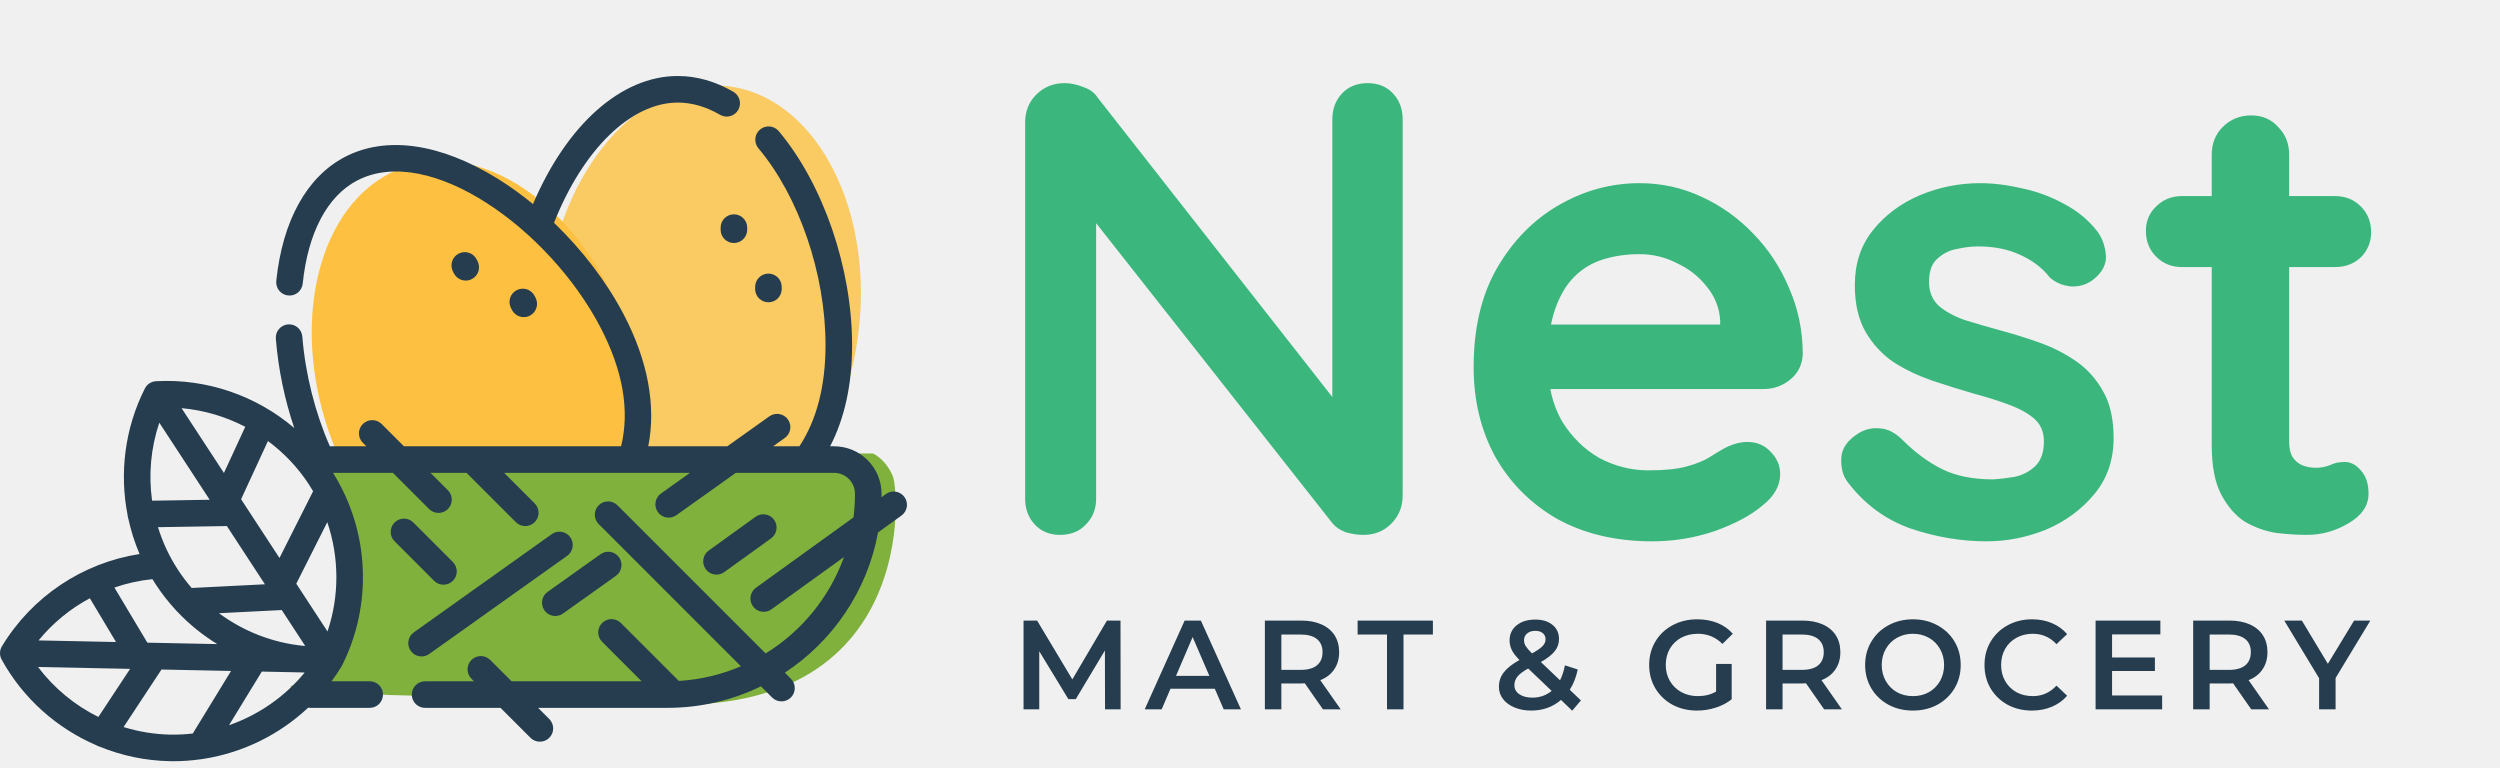
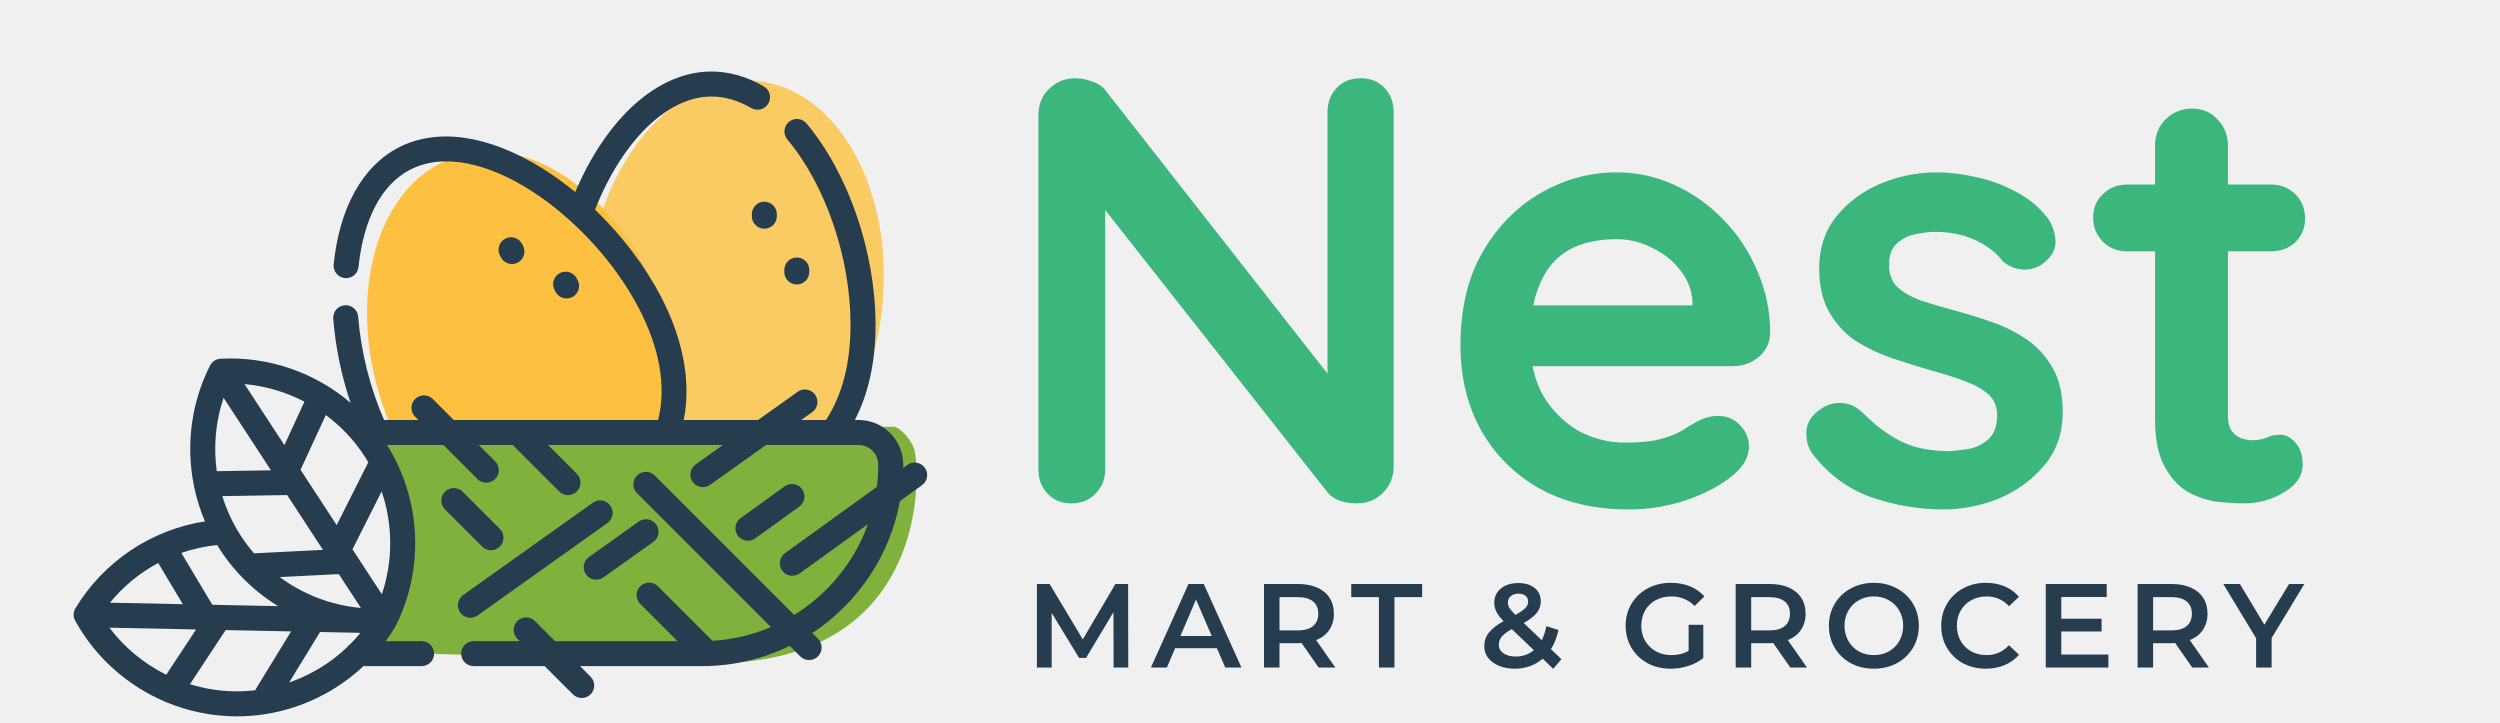
- <svg xmlns="http://www.w3.org/2000/svg" width="current" height="current" viewBox="0 0 215 66" fill="none">
+ <svg xmlns="http://www.w3.org/2000/svg" width="180" height="52" viewBox="0 0 215 66" fill="none">
  <g clip-path="url(#clip0)">
    <ellipse opacity="0.8" cx="60.443" cy="26.667" rx="13.519" ry="19.377" transform="rotate(5.91321 60.4431 26.6666)" fill="#FDC040" />
    <ellipse cx="41.055" cy="32.706" rx="13.519" ry="19.377" transform="rotate(-18.8509 41.0546 32.7057)" fill="#FDC040" />
    <path d="M27 39H75.071C75.455 39.167 76.337 39.8 76.797 41C77.373 42.5 79 64.5 51.5 60C29.862 60 24.813 59.333 25.005 59C29 58 29.5 54 30 51C30.5 48 27 39 27 39Z" fill="#81B13D" />
    <path d="M63.117 18.432C62.486 18.432 61.974 18.944 61.974 19.575V19.757C61.974 20.389 62.486 20.9 63.117 20.9C63.748 20.9 64.26 20.389 64.26 19.757V19.575C64.26 18.944 63.748 18.432 63.117 18.432Z" fill="#253D4E" />
    <path d="M66.085 23.53C65.454 23.53 64.942 24.041 64.942 24.672V24.855C64.942 25.486 65.454 25.997 66.085 25.997C66.716 25.997 67.227 25.486 67.227 24.855V24.672C67.227 24.041 66.716 23.53 66.085 23.53Z" fill="#253D4E" />
    <path d="M41.067 22.457L40.982 22.295C40.69 21.735 40 21.518 39.441 21.811C38.881 22.103 38.665 22.793 38.957 23.352L39.041 23.514C39.245 23.905 39.643 24.128 40.055 24.128C40.233 24.128 40.414 24.087 40.583 23.998C41.142 23.706 41.359 23.016 41.067 22.457Z" fill="#253D4E" />
    <path d="M46.057 25.602L45.972 25.44C45.68 24.88 44.99 24.663 44.431 24.956C43.871 25.248 43.655 25.938 43.947 26.497L44.031 26.659C44.235 27.05 44.633 27.273 45.045 27.273C45.223 27.273 45.404 27.232 45.573 27.143C46.132 26.851 46.349 26.161 46.057 25.602Z" fill="#253D4E" />
    <path d="M38.947 48.334L35.549 44.935C35.103 44.489 34.379 44.489 33.933 44.935C33.487 45.381 33.487 46.105 33.933 46.551L37.331 49.95C37.555 50.173 37.847 50.284 38.139 50.284C38.432 50.284 38.724 50.173 38.947 49.95C39.394 49.503 39.394 48.78 38.947 48.334Z" fill="#253D4E" />
    <path d="M49.045 46.205C48.68 45.691 47.966 45.57 47.452 45.936L35.591 54.381C35.077 54.746 34.957 55.46 35.323 55.974C35.546 56.287 35.898 56.454 36.255 56.454C36.484 56.454 36.715 56.385 36.916 56.242L48.777 47.798C49.291 47.432 49.411 46.719 49.045 46.205Z" fill="#253D4E" />
    <path d="M53.239 47.928C52.873 47.414 52.16 47.294 51.645 47.66L47.092 50.901C46.578 51.267 46.458 51.981 46.824 52.495C47.047 52.808 47.399 52.975 47.756 52.975C47.985 52.975 48.217 52.906 48.418 52.763L52.97 49.521C53.484 49.156 53.604 48.442 53.239 47.928Z" fill="#253D4E" />
    <path d="M77.784 42.744C77.415 42.232 76.701 42.116 76.189 42.485L75.808 42.76C75.81 42.662 75.812 42.564 75.812 42.466C75.812 41.376 75.388 40.35 74.616 39.575C73.844 38.805 72.818 38.381 71.728 38.381H71.39C72.644 35.958 73.28 33.041 73.28 29.673C73.28 23.068 70.805 15.848 66.973 11.28C66.567 10.797 65.847 10.734 65.363 11.139C64.88 11.545 64.817 12.266 65.222 12.749C68.729 16.93 70.995 23.573 70.995 29.673C70.995 33.188 70.24 36.114 68.749 38.381H66.487L67.492 37.666C68.007 37.3 68.126 36.586 67.76 36.072C67.395 35.558 66.682 35.438 66.167 35.804L62.547 38.381H55.751C56.436 34.912 55.722 31.036 53.653 27.071C52.171 24.234 50.067 21.488 47.646 19.162C50.139 12.856 54.265 8.822 58.286 8.822C59.5 8.822 60.724 9.175 61.922 9.872C62.468 10.189 63.167 10.004 63.484 9.458C63.801 8.913 63.616 8.213 63.071 7.896C61.519 6.994 59.909 6.536 58.286 6.536C53.422 6.536 48.745 10.716 45.837 17.552C44.846 16.737 43.82 15.995 42.774 15.35C37.852 12.31 33.191 11.654 29.65 13.502C26.385 15.209 24.293 18.993 23.76 24.158C23.695 24.786 24.151 25.347 24.779 25.412C25.408 25.478 25.968 25.02 26.033 24.393C26.484 20.016 28.145 16.867 30.708 15.528C36.949 12.27 47.255 19.757 51.627 28.129C53.571 31.853 54.169 35.297 53.413 38.381H40.602C40.599 38.381 40.596 38.381 40.593 38.381H34.738L32.82 36.464C32.374 36.018 31.65 36.018 31.204 36.464C30.758 36.91 30.758 37.633 31.204 38.08L31.506 38.381H28.369C27.096 35.489 26.259 32.167 26 28.945C25.95 28.316 25.399 27.846 24.77 27.898C24.141 27.948 23.672 28.499 23.722 29.128C23.933 31.747 24.474 34.352 25.308 36.811C22.051 34.036 17.798 32.545 13.418 32.783C13.01 32.805 12.645 33.044 12.46 33.408C10.742 36.811 10.259 40.651 10.972 44.288C10.978 44.398 11 44.504 11.036 44.603C11.26 45.641 11.583 46.66 12.002 47.646C7.111 48.405 2.769 51.287 0.165 55.581C-0.046 55.931 -0.055 56.367 0.142 56.725C1.983 60.066 4.885 62.633 8.294 64.096C8.385 64.149 8.48 64.19 8.578 64.216C10.461 64.983 12.491 65.417 14.579 65.46C14.693 65.463 14.807 65.464 14.921 65.464C15.733 65.464 16.539 65.402 17.332 65.287C17.407 65.282 17.481 65.273 17.553 65.254C20.911 64.72 24.033 63.178 26.498 60.861C26.554 60.869 26.611 60.875 26.669 60.875H31.796C32.427 60.875 32.938 60.364 32.938 59.732C32.938 59.101 32.427 58.59 31.796 58.59H28.515C28.815 58.183 29.099 57.763 29.364 57.326C29.372 57.313 29.378 57.299 29.386 57.285C29.393 57.273 29.401 57.262 29.407 57.249C32.069 51.977 31.767 45.653 28.64 40.666H33.791L36.902 43.777C37.125 44 37.417 44.111 37.71 44.111C38.002 44.111 38.294 44 38.518 43.777C38.964 43.331 38.964 42.607 38.518 42.161L37.023 40.666H40.124L44.366 44.908C44.589 45.131 44.882 45.243 45.174 45.243C45.466 45.243 45.759 45.131 45.982 44.908C46.428 44.462 46.428 43.738 45.982 43.292L43.356 40.666H54.271C54.272 40.666 54.273 40.667 54.275 40.667C54.276 40.667 54.277 40.666 54.278 40.666H59.338L56.843 42.442C56.329 42.808 56.209 43.522 56.575 44.036C56.798 44.349 57.15 44.516 57.507 44.516C57.736 44.516 57.968 44.447 58.169 44.304L63.278 40.666H69.345C69.345 40.666 69.346 40.666 69.347 40.666C69.348 40.666 69.348 40.666 69.349 40.666H71.729C72.209 40.666 72.662 40.853 73.001 41.191C73.341 41.532 73.528 41.985 73.528 42.465C73.528 43.153 73.484 43.831 73.4 44.496L65.011 50.546C64.499 50.915 64.383 51.629 64.752 52.141C64.976 52.451 65.325 52.615 65.68 52.615C65.912 52.615 66.145 52.545 66.347 52.4L72.584 47.903C71.338 51.37 68.936 54.29 65.845 56.197L53.103 43.455C52.657 43.009 51.934 43.009 51.487 43.455C51.041 43.902 51.041 44.625 51.487 45.071L63.717 57.301C62.061 58.009 60.264 58.446 58.38 58.559L53.398 53.578C52.952 53.132 52.229 53.132 51.783 53.578C51.336 54.024 51.336 54.748 51.783 55.194L55.178 58.589H43.993L42.159 56.756C41.713 56.31 40.99 56.31 40.544 56.756C40.097 57.203 40.097 57.926 40.544 58.372L40.761 58.589H36.556C35.925 58.589 35.414 59.101 35.414 59.732C35.414 60.363 35.925 60.875 36.556 60.875H43.045L45.622 63.452C45.845 63.675 46.138 63.786 46.43 63.786C46.722 63.786 47.015 63.675 47.238 63.452C47.684 63.005 47.684 62.282 47.238 61.836L46.277 60.875H57.401C60.282 60.875 63.01 60.209 65.44 59.025L66.4 59.984C66.623 60.208 66.916 60.319 67.208 60.319C67.5 60.319 67.793 60.208 68.016 59.984C68.462 59.538 68.462 58.815 68.016 58.368L67.499 57.851C71.618 55.139 74.589 50.82 75.511 45.792L77.526 44.339C78.037 43.97 78.153 43.256 77.784 42.744ZM26.56 41.651C26.688 41.847 26.809 42.047 26.927 42.248L24.035 47.986L20.733 42.933L23.044 37.928C24.409 38.939 25.606 40.192 26.56 41.651ZM22.784 50.249L16.485 50.566C16.06 50.076 15.665 49.556 15.306 49.006C14.554 47.856 13.981 46.62 13.586 45.337L19.511 45.241L22.784 50.249ZM21.091 36.706L19.258 40.676L15.614 35.101C17.541 35.272 19.401 35.825 21.091 36.706ZM13.7 36.35L18.033 42.979L13.079 43.06C12.765 40.823 12.969 38.522 13.7 36.35ZM13.11 49.807C13.202 49.958 13.296 50.108 13.393 50.256C13.9 51.033 14.468 51.758 15.086 52.43C15.131 52.489 15.182 52.543 15.237 52.592C16.263 53.679 17.424 54.619 18.684 55.392L12.673 55.269L9.839 50.528C10.888 50.166 11.985 49.922 13.11 49.807ZM7.727 51.449L9.977 55.213L3.316 55.076C4.543 53.577 6.045 52.348 7.727 51.449ZM8.46 61.66C6.436 60.656 4.651 59.19 3.27 57.361L11.188 57.523L8.46 61.66ZM16.579 63.082C15.935 63.156 15.283 63.189 14.625 63.176C13.252 63.147 11.908 62.923 10.627 62.525L13.889 57.579L19.87 57.702L16.579 63.082ZM19.694 62.368L22.516 57.756L25.985 57.828C26.056 57.834 26.127 57.839 26.199 57.845C24.48 59.932 22.218 61.491 19.694 62.368ZM26.118 55.545C23.467 55.285 20.947 54.302 18.83 52.736L24.231 52.464L26.246 55.548L26.118 55.545ZM28.166 54.307L25.48 50.197L28.146 44.907C29.177 47.936 29.195 51.25 28.166 54.307Z" fill="#253D4E" />
    <path d="M66.571 44.703C66.202 44.191 65.488 44.075 64.976 44.444L60.95 47.347C60.438 47.717 60.322 48.431 60.691 48.943C60.915 49.252 61.264 49.417 61.619 49.417C61.851 49.417 62.084 49.347 62.286 49.201L66.313 46.298C66.825 45.929 66.94 45.215 66.571 44.703Z" fill="#253D4E" />
  </g>
  <path d="M95.033 61L95.022 55.942L92.515 60.128H91.883L89.376 56.008V61H88.025V53.37H89.191L92.221 58.428L95.197 53.37H96.363L96.374 61H95.033ZM104.474 59.234H100.659L99.906 61H98.446L101.879 53.37H103.275L106.719 61H105.237L104.474 59.234ZM104.005 58.122L102.566 54.787L101.138 58.122H104.005ZM113.772 61L112.213 58.766C112.147 58.773 112.049 58.776 111.919 58.776H110.196V61H108.779V53.37H111.919C112.58 53.37 113.154 53.479 113.641 53.697C114.135 53.915 114.513 54.227 114.774 54.634C115.036 55.041 115.167 55.525 115.167 56.084C115.167 56.658 115.025 57.152 114.742 57.566C114.465 57.981 114.066 58.289 113.543 58.493L115.298 61H113.772ZM113.739 56.084C113.739 55.597 113.579 55.223 113.259 54.961C112.939 54.7 112.471 54.569 111.853 54.569H110.196V57.61H111.853C112.471 57.61 112.939 57.479 113.259 57.218C113.579 56.949 113.739 56.571 113.739 56.084ZM119.283 54.569H116.755V53.37H123.229V54.569H120.7V61H119.283V54.569ZM135.208 61.12L134.248 60.193C133.536 60.804 132.682 61.109 131.687 61.109C131.156 61.109 130.68 61.022 130.259 60.847C129.837 60.673 129.507 60.433 129.267 60.128C129.027 59.816 128.907 59.463 128.907 59.071C128.907 58.598 129.045 58.184 129.322 57.828C129.598 57.465 130.048 57.109 130.673 56.76C130.368 56.455 130.15 56.171 130.019 55.91C129.888 55.641 129.823 55.365 129.823 55.081C129.823 54.544 130.023 54.111 130.422 53.784C130.829 53.45 131.367 53.283 132.036 53.283C132.653 53.283 133.147 53.435 133.518 53.741C133.889 54.038 134.074 54.446 134.074 54.961C134.074 55.354 133.95 55.703 133.703 56.008C133.464 56.313 133.068 56.622 132.515 56.934L134.161 58.504C134.343 58.148 134.485 57.719 134.586 57.218L135.687 57.577C135.542 58.253 135.313 58.834 135 59.321L135.96 60.237L135.208 61.12ZM132.036 54.253C131.738 54.253 131.502 54.329 131.327 54.482C131.153 54.627 131.066 54.82 131.066 55.059C131.066 55.234 131.113 55.401 131.207 55.561C131.302 55.714 131.483 55.924 131.752 56.193C132.188 55.953 132.49 55.746 132.657 55.572C132.831 55.39 132.919 55.194 132.919 54.983C132.919 54.758 132.839 54.58 132.679 54.449C132.526 54.318 132.312 54.253 132.036 54.253ZM131.785 59.997C132.417 59.997 132.969 59.805 133.442 59.419L131.425 57.49C130.989 57.73 130.68 57.962 130.499 58.188C130.324 58.406 130.237 58.653 130.237 58.929C130.237 59.249 130.379 59.507 130.662 59.703C130.946 59.899 131.32 59.997 131.785 59.997ZM147.584 57.098H148.924V60.139C148.532 60.451 148.074 60.691 147.551 60.858C147.028 61.025 146.49 61.109 145.938 61.109C145.16 61.109 144.459 60.942 143.834 60.608C143.209 60.266 142.719 59.797 142.363 59.202C142.006 58.606 141.828 57.934 141.828 57.185C141.828 56.437 142.006 55.764 142.363 55.169C142.719 54.573 143.209 54.108 143.834 53.773C144.466 53.432 145.175 53.261 145.96 53.261C146.599 53.261 147.18 53.366 147.704 53.577C148.227 53.788 148.666 54.097 149.022 54.504L148.129 55.376C147.547 54.794 146.846 54.504 146.025 54.504C145.487 54.504 145.008 54.616 144.586 54.842C144.172 55.067 143.845 55.383 143.605 55.79C143.373 56.197 143.256 56.662 143.256 57.185C143.256 57.694 143.373 58.151 143.605 58.558C143.845 58.965 144.172 59.285 144.586 59.518C145.008 59.75 145.484 59.866 146.014 59.866C146.61 59.866 147.133 59.736 147.584 59.474V57.098ZM156.875 61L155.317 58.766C155.251 58.773 155.153 58.776 155.022 58.776H153.3V61H151.883V53.37H155.022C155.684 53.37 156.258 53.479 156.745 53.697C157.239 53.915 157.617 54.227 157.878 54.634C158.14 55.041 158.271 55.525 158.271 56.084C158.271 56.658 158.129 57.152 157.846 57.566C157.569 57.981 157.17 58.289 156.647 58.493L158.401 61H156.875ZM156.843 56.084C156.843 55.597 156.683 55.223 156.363 54.961C156.043 54.7 155.575 54.569 154.957 54.569H153.3V57.61H154.957C155.575 57.61 156.043 57.479 156.363 57.218C156.683 56.949 156.843 56.571 156.843 56.084ZM164.51 61.109C163.733 61.109 163.032 60.942 162.407 60.608C161.782 60.266 161.291 59.797 160.935 59.202C160.579 58.598 160.401 57.926 160.401 57.185C160.401 56.444 160.579 55.775 160.935 55.179C161.291 54.576 161.782 54.108 162.407 53.773C163.032 53.432 163.733 53.261 164.51 53.261C165.288 53.261 165.989 53.432 166.614 53.773C167.239 54.108 167.729 54.573 168.086 55.169C168.442 55.764 168.62 56.437 168.62 57.185C168.62 57.934 168.442 58.606 168.086 59.202C167.729 59.797 167.239 60.266 166.614 60.608C165.989 60.942 165.288 61.109 164.51 61.109ZM164.51 59.866C165.019 59.866 165.477 59.754 165.884 59.529C166.291 59.296 166.61 58.976 166.843 58.569C167.075 58.155 167.192 57.694 167.192 57.185C167.192 56.676 167.075 56.218 166.843 55.812C166.61 55.397 166.291 55.078 165.884 54.852C165.477 54.62 165.019 54.504 164.51 54.504C164.002 54.504 163.544 54.62 163.137 54.852C162.73 55.078 162.41 55.397 162.178 55.812C161.945 56.218 161.829 56.676 161.829 57.185C161.829 57.694 161.945 58.155 162.178 58.569C162.41 58.976 162.73 59.296 163.137 59.529C163.544 59.754 164.002 59.866 164.51 59.866ZM174.743 61.109C173.973 61.109 173.275 60.942 172.65 60.608C172.033 60.266 171.546 59.797 171.19 59.202C170.841 58.606 170.667 57.934 170.667 57.185C170.667 56.437 170.845 55.764 171.201 55.169C171.557 54.573 172.044 54.108 172.661 53.773C173.286 53.432 173.984 53.261 174.754 53.261C175.379 53.261 175.949 53.37 176.465 53.588C176.981 53.806 177.417 54.122 177.773 54.536L176.858 55.397C176.306 54.801 175.626 54.504 174.82 54.504C174.296 54.504 173.828 54.62 173.413 54.852C172.999 55.078 172.676 55.394 172.443 55.801C172.211 56.208 172.095 56.669 172.095 57.185C172.095 57.701 172.211 58.162 172.443 58.569C172.676 58.976 172.999 59.296 173.413 59.529C173.828 59.754 174.296 59.866 174.82 59.866C175.626 59.866 176.306 59.565 176.858 58.962L177.773 59.834C177.417 60.248 176.978 60.564 176.455 60.782C175.939 61 175.368 61.109 174.743 61.109ZM185.944 59.812V61H180.221V53.37H185.791V54.558H181.638V56.542H185.322V57.708H181.638V59.812H185.944ZM193.605 61L192.047 58.766C191.981 58.773 191.883 58.776 191.752 58.776H190.03V61H188.613V53.37H191.752C192.414 53.37 192.988 53.479 193.475 53.697C193.969 53.915 194.347 54.227 194.608 54.634C194.87 55.041 195.001 55.525 195.001 56.084C195.001 56.658 194.859 57.152 194.576 57.566C194.299 57.981 193.9 58.289 193.377 58.493L195.131 61H193.605ZM193.573 56.084C193.573 55.597 193.413 55.223 193.093 54.961C192.773 54.7 192.305 54.569 191.687 54.569H190.03V57.61H191.687C192.305 57.61 192.773 57.479 193.093 57.218C193.413 56.949 193.573 56.571 193.573 56.084ZM200.861 58.308V61H199.444V58.33L196.447 53.37H197.962L200.196 57.087L202.453 53.37H203.848L200.861 58.308Z" fill="#253D4E" />
  <path d="M117.633 7.15C118.521 7.15 119.243 7.446 119.798 8.038C120.353 8.63 120.63 9.37 120.63 10.258V42.614C120.63 43.577 120.297 44.391 119.631 45.056C119.002 45.685 118.207 46 117.245 46C116.764 46 116.264 45.926 115.746 45.778C115.265 45.593 114.895 45.352 114.636 45.056L92.825 17.362L94.267 16.474V42.892C94.267 43.78 93.972 44.52 93.379 45.112C92.825 45.704 92.085 46 91.159 46C90.272 46 89.55 45.704 88.995 45.112C88.44 44.52 88.162 43.78 88.162 42.892V10.536C88.162 9.573 88.477 8.778 89.106 8.149C89.772 7.483 90.586 7.15 91.548 7.15C92.066 7.15 92.603 7.261 93.157 7.483C93.713 7.668 94.12 7.964 94.379 8.371L115.524 35.344L114.58 36.01V10.258C114.58 9.37 114.858 8.63 115.413 8.038C115.968 7.446 116.708 7.15 117.633 7.15ZM142.106 46.555C138.961 46.555 136.223 45.907 133.892 44.612C131.598 43.281 129.822 41.486 128.564 39.229C127.343 36.972 126.732 34.419 126.732 31.57C126.732 28.24 127.398 25.41 128.73 23.078C130.099 20.71 131.875 18.898 134.058 17.64C136.241 16.381 138.554 15.752 140.996 15.752C142.883 15.752 144.659 16.141 146.324 16.918C148.026 17.695 149.524 18.768 150.819 20.137C152.114 21.469 153.132 23.023 153.872 24.799C154.649 26.575 155.037 28.462 155.037 30.46C155 31.348 154.649 32.069 153.983 32.624C153.317 33.179 152.54 33.457 151.652 33.457H130.451L128.786 27.907H149.154L147.933 29.017V27.518C147.859 26.445 147.471 25.483 146.768 24.633C146.102 23.782 145.251 23.116 144.215 22.634C143.216 22.116 142.143 21.858 140.996 21.858C139.886 21.858 138.85 22.006 137.888 22.302C136.926 22.598 136.093 23.097 135.39 23.8C134.687 24.503 134.132 25.447 133.725 26.631C133.318 27.814 133.115 29.313 133.115 31.126C133.115 33.124 133.522 34.826 134.336 36.232C135.187 37.601 136.26 38.656 137.555 39.395C138.887 40.099 140.293 40.45 141.773 40.45C143.142 40.45 144.233 40.339 145.047 40.117C145.861 39.895 146.509 39.636 146.99 39.34C147.508 39.007 147.97 38.73 148.377 38.508C149.043 38.175 149.672 38.008 150.264 38.008C151.078 38.008 151.744 38.285 152.262 38.84C152.817 39.395 153.095 40.043 153.095 40.783C153.095 41.782 152.577 42.688 151.541 43.502C150.579 44.316 149.228 45.038 147.489 45.667C145.75 46.259 143.956 46.555 142.106 46.555ZM158.849 41.394C158.479 40.876 158.312 40.209 158.349 39.395C158.386 38.581 158.867 37.879 159.792 37.286C160.384 36.916 161.013 36.769 161.679 36.843C162.345 36.88 162.993 37.212 163.622 37.842C164.695 38.914 165.823 39.747 167.007 40.339C168.191 40.931 169.671 41.227 171.447 41.227C172.002 41.19 172.613 41.116 173.279 41.005C173.945 40.857 174.518 40.561 174.999 40.117C175.517 39.636 175.776 38.914 175.776 37.953C175.776 37.139 175.499 36.491 174.944 36.01C174.389 35.529 173.649 35.122 172.724 34.789C171.836 34.456 170.837 34.142 169.727 33.846C168.58 33.513 167.396 33.142 166.175 32.736C164.991 32.328 163.899 31.811 162.9 31.181C161.901 30.515 161.087 29.646 160.458 28.573C159.829 27.5 159.515 26.149 159.515 24.521C159.515 22.672 160.033 21.099 161.069 19.804C162.105 18.509 163.437 17.51 165.065 16.807C166.73 16.104 168.469 15.752 170.282 15.752C171.429 15.752 172.631 15.9 173.889 16.197C175.147 16.456 176.35 16.899 177.497 17.529C178.644 18.12 179.606 18.916 180.383 19.915C180.79 20.47 181.03 21.136 181.104 21.913C181.178 22.69 180.827 23.393 180.05 24.022C179.495 24.466 178.847 24.669 178.107 24.633C177.367 24.558 176.757 24.299 176.276 23.855C175.647 23.041 174.796 22.394 173.723 21.913C172.687 21.432 171.484 21.192 170.115 21.192C169.56 21.192 168.95 21.265 168.284 21.413C167.655 21.524 167.1 21.802 166.619 22.246C166.138 22.653 165.897 23.319 165.897 24.244C165.897 25.095 166.175 25.779 166.73 26.297C167.285 26.779 168.025 27.186 168.95 27.518C169.912 27.814 170.929 28.11 172.002 28.407C173.112 28.703 174.241 29.054 175.388 29.461C176.535 29.868 177.589 30.404 178.551 31.07C179.513 31.736 180.29 32.606 180.882 33.679C181.474 34.715 181.77 36.047 181.77 37.675C181.77 39.562 181.215 41.172 180.105 42.504C178.995 43.836 177.608 44.853 175.943 45.556C174.278 46.222 172.576 46.555 170.837 46.555C168.654 46.555 166.471 46.185 164.288 45.445C162.105 44.668 160.292 43.318 158.849 41.394ZM187.655 16.863H200.808C201.696 16.863 202.436 17.159 203.028 17.75C203.62 18.343 203.916 19.082 203.916 19.971C203.916 20.822 203.62 21.543 203.028 22.135C202.436 22.69 201.696 22.968 200.808 22.968H187.655C186.767 22.968 186.027 22.672 185.435 22.079C184.843 21.488 184.547 20.747 184.547 19.86C184.547 19.009 184.843 18.305 185.435 17.75C186.027 17.159 186.767 16.863 187.655 16.863ZM193.593 9.925C194.555 9.925 195.332 10.258 195.924 10.924C196.553 11.553 196.868 12.348 196.868 13.31V38.008C196.868 38.526 196.96 38.952 197.145 39.285C197.367 39.617 197.645 39.858 197.978 40.006C198.348 40.154 198.736 40.228 199.143 40.228C199.587 40.228 199.994 40.154 200.364 40.006C200.734 39.821 201.16 39.728 201.641 39.728C202.159 39.728 202.621 39.969 203.028 40.45C203.472 40.931 203.694 41.597 203.694 42.448C203.694 43.484 203.121 44.335 201.974 45.001C200.864 45.667 199.661 46 198.366 46C197.589 46 196.72 45.944 195.758 45.834C194.833 45.685 193.945 45.371 193.094 44.89C192.28 44.372 191.595 43.595 191.04 42.559C190.485 41.523 190.208 40.099 190.208 38.285V13.31C190.208 12.348 190.522 11.553 191.151 10.924C191.817 10.258 192.631 9.925 193.593 9.925Z" fill="#3BB77E" />
  <defs>
    <clipPath id="clip0">
      <rect width="78" height="60" fill="white" transform="translate(0 6)" />
    </clipPath>
  </defs>
</svg>
